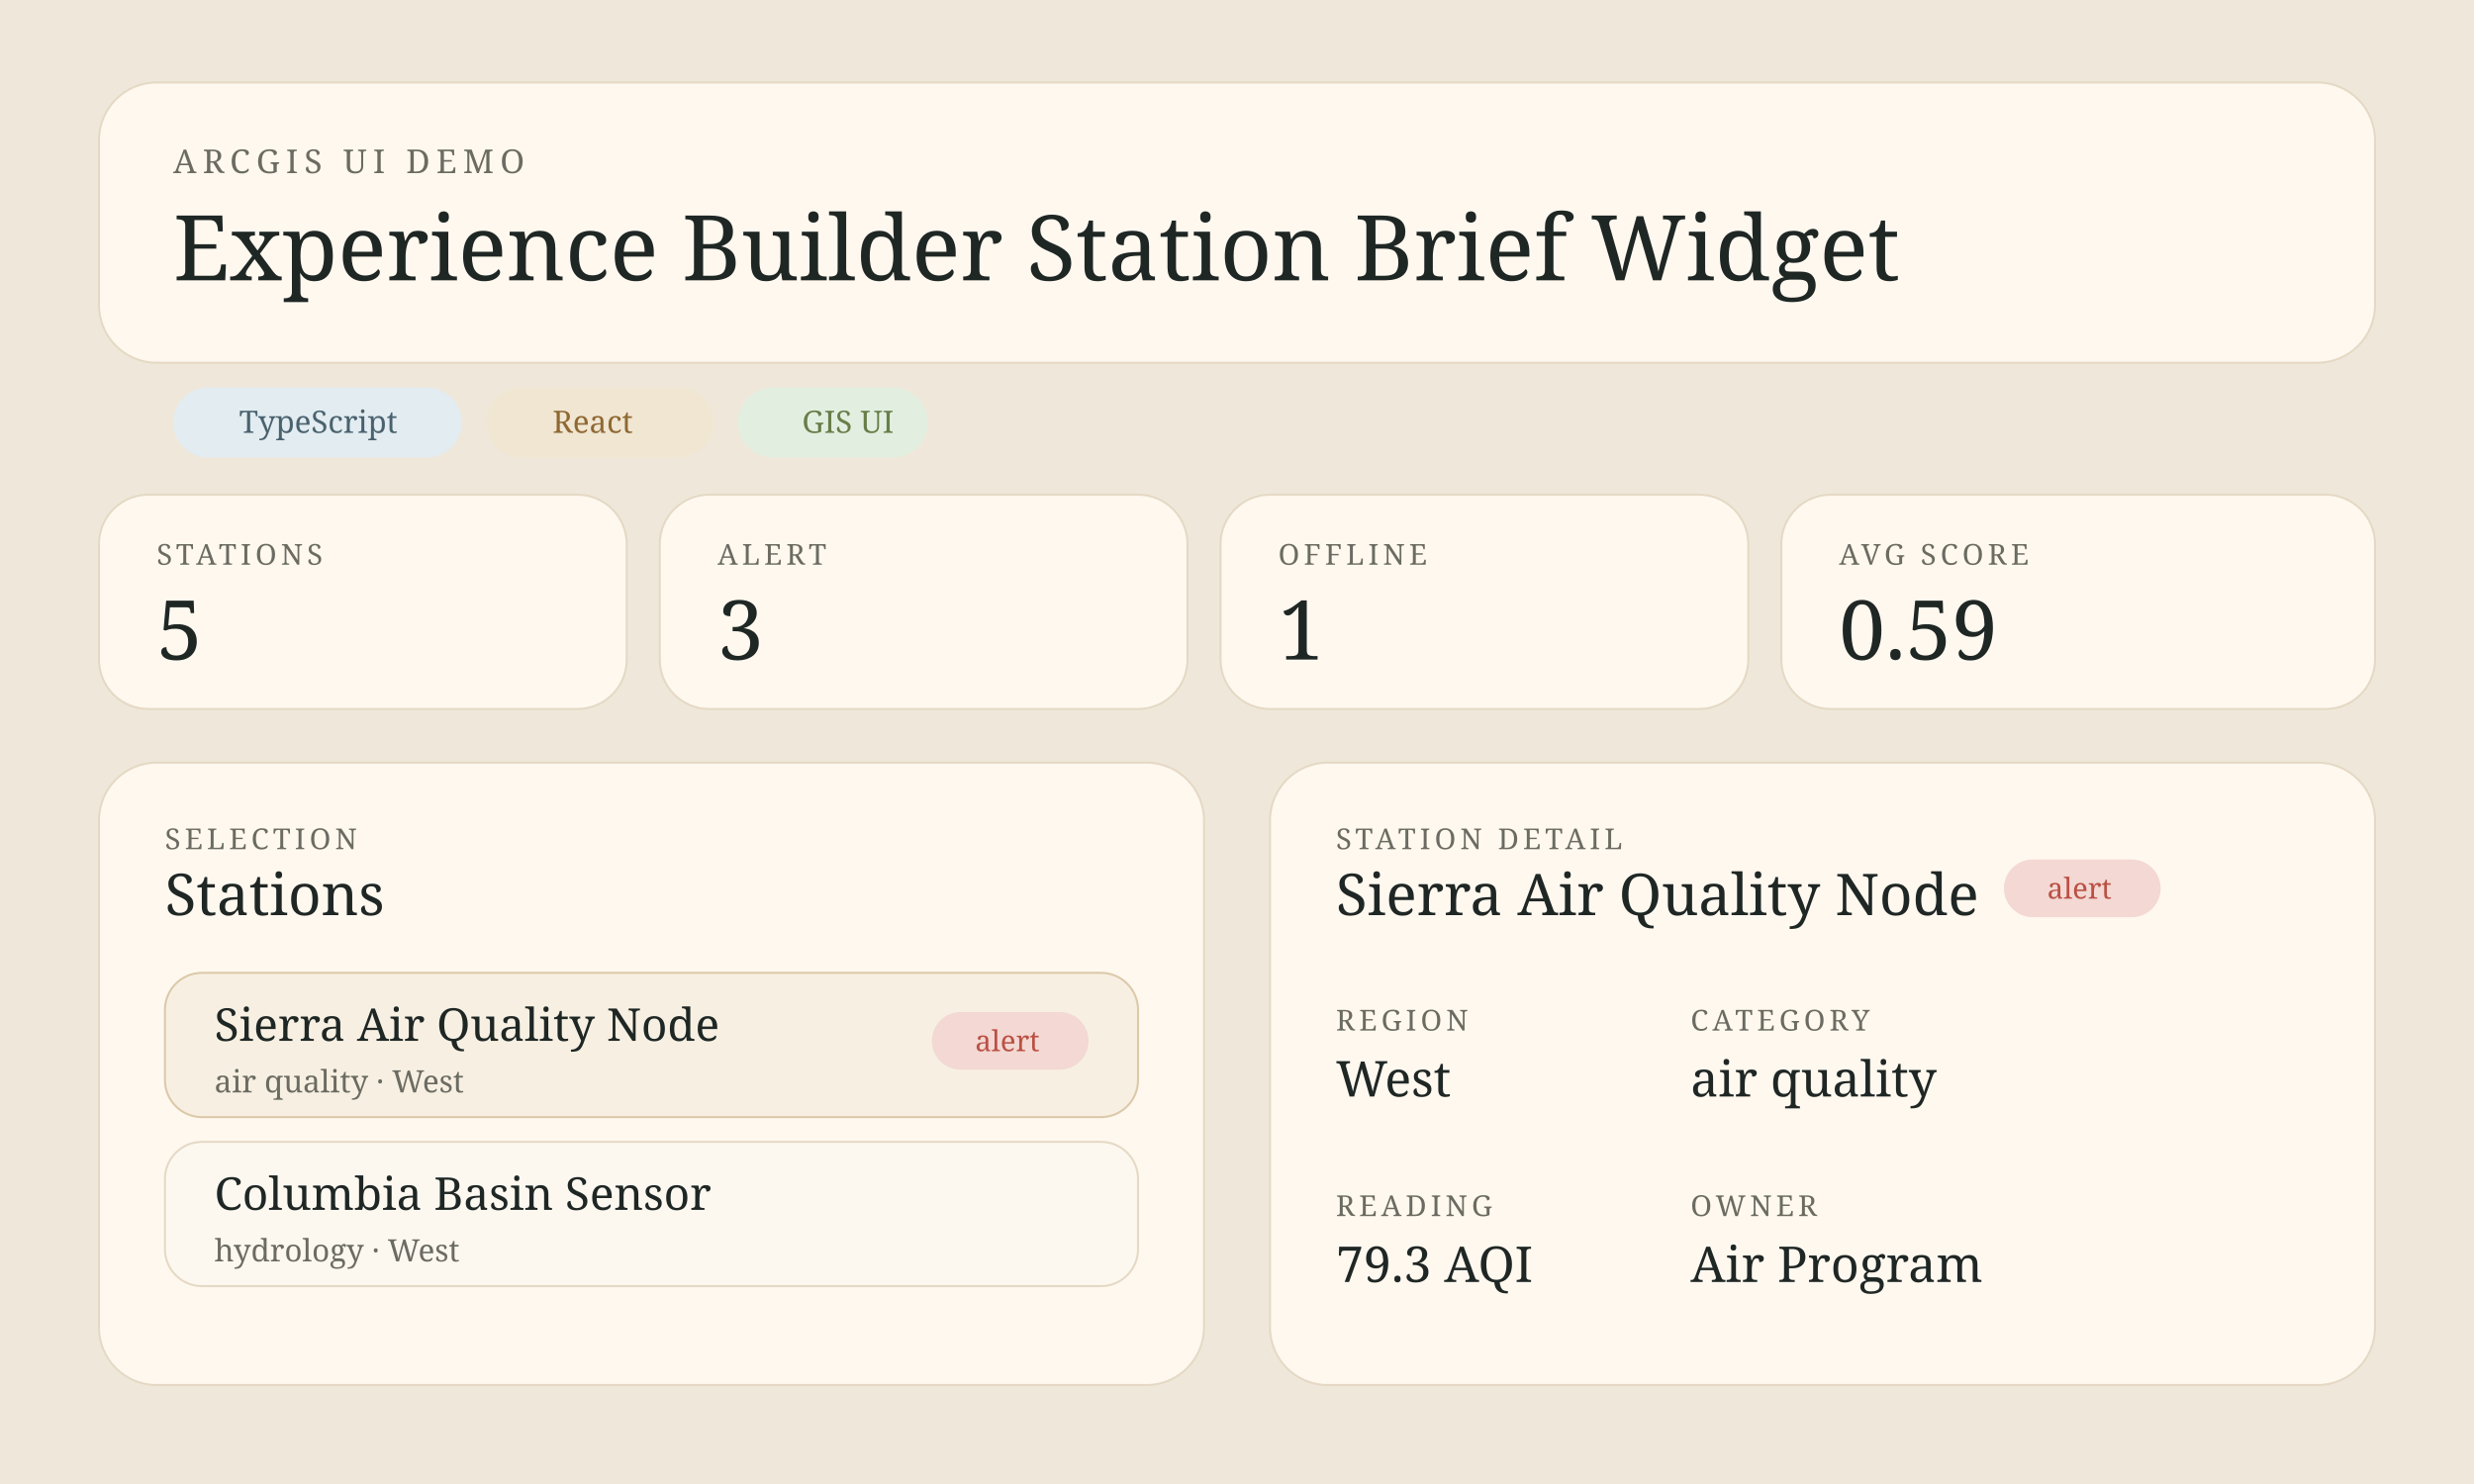
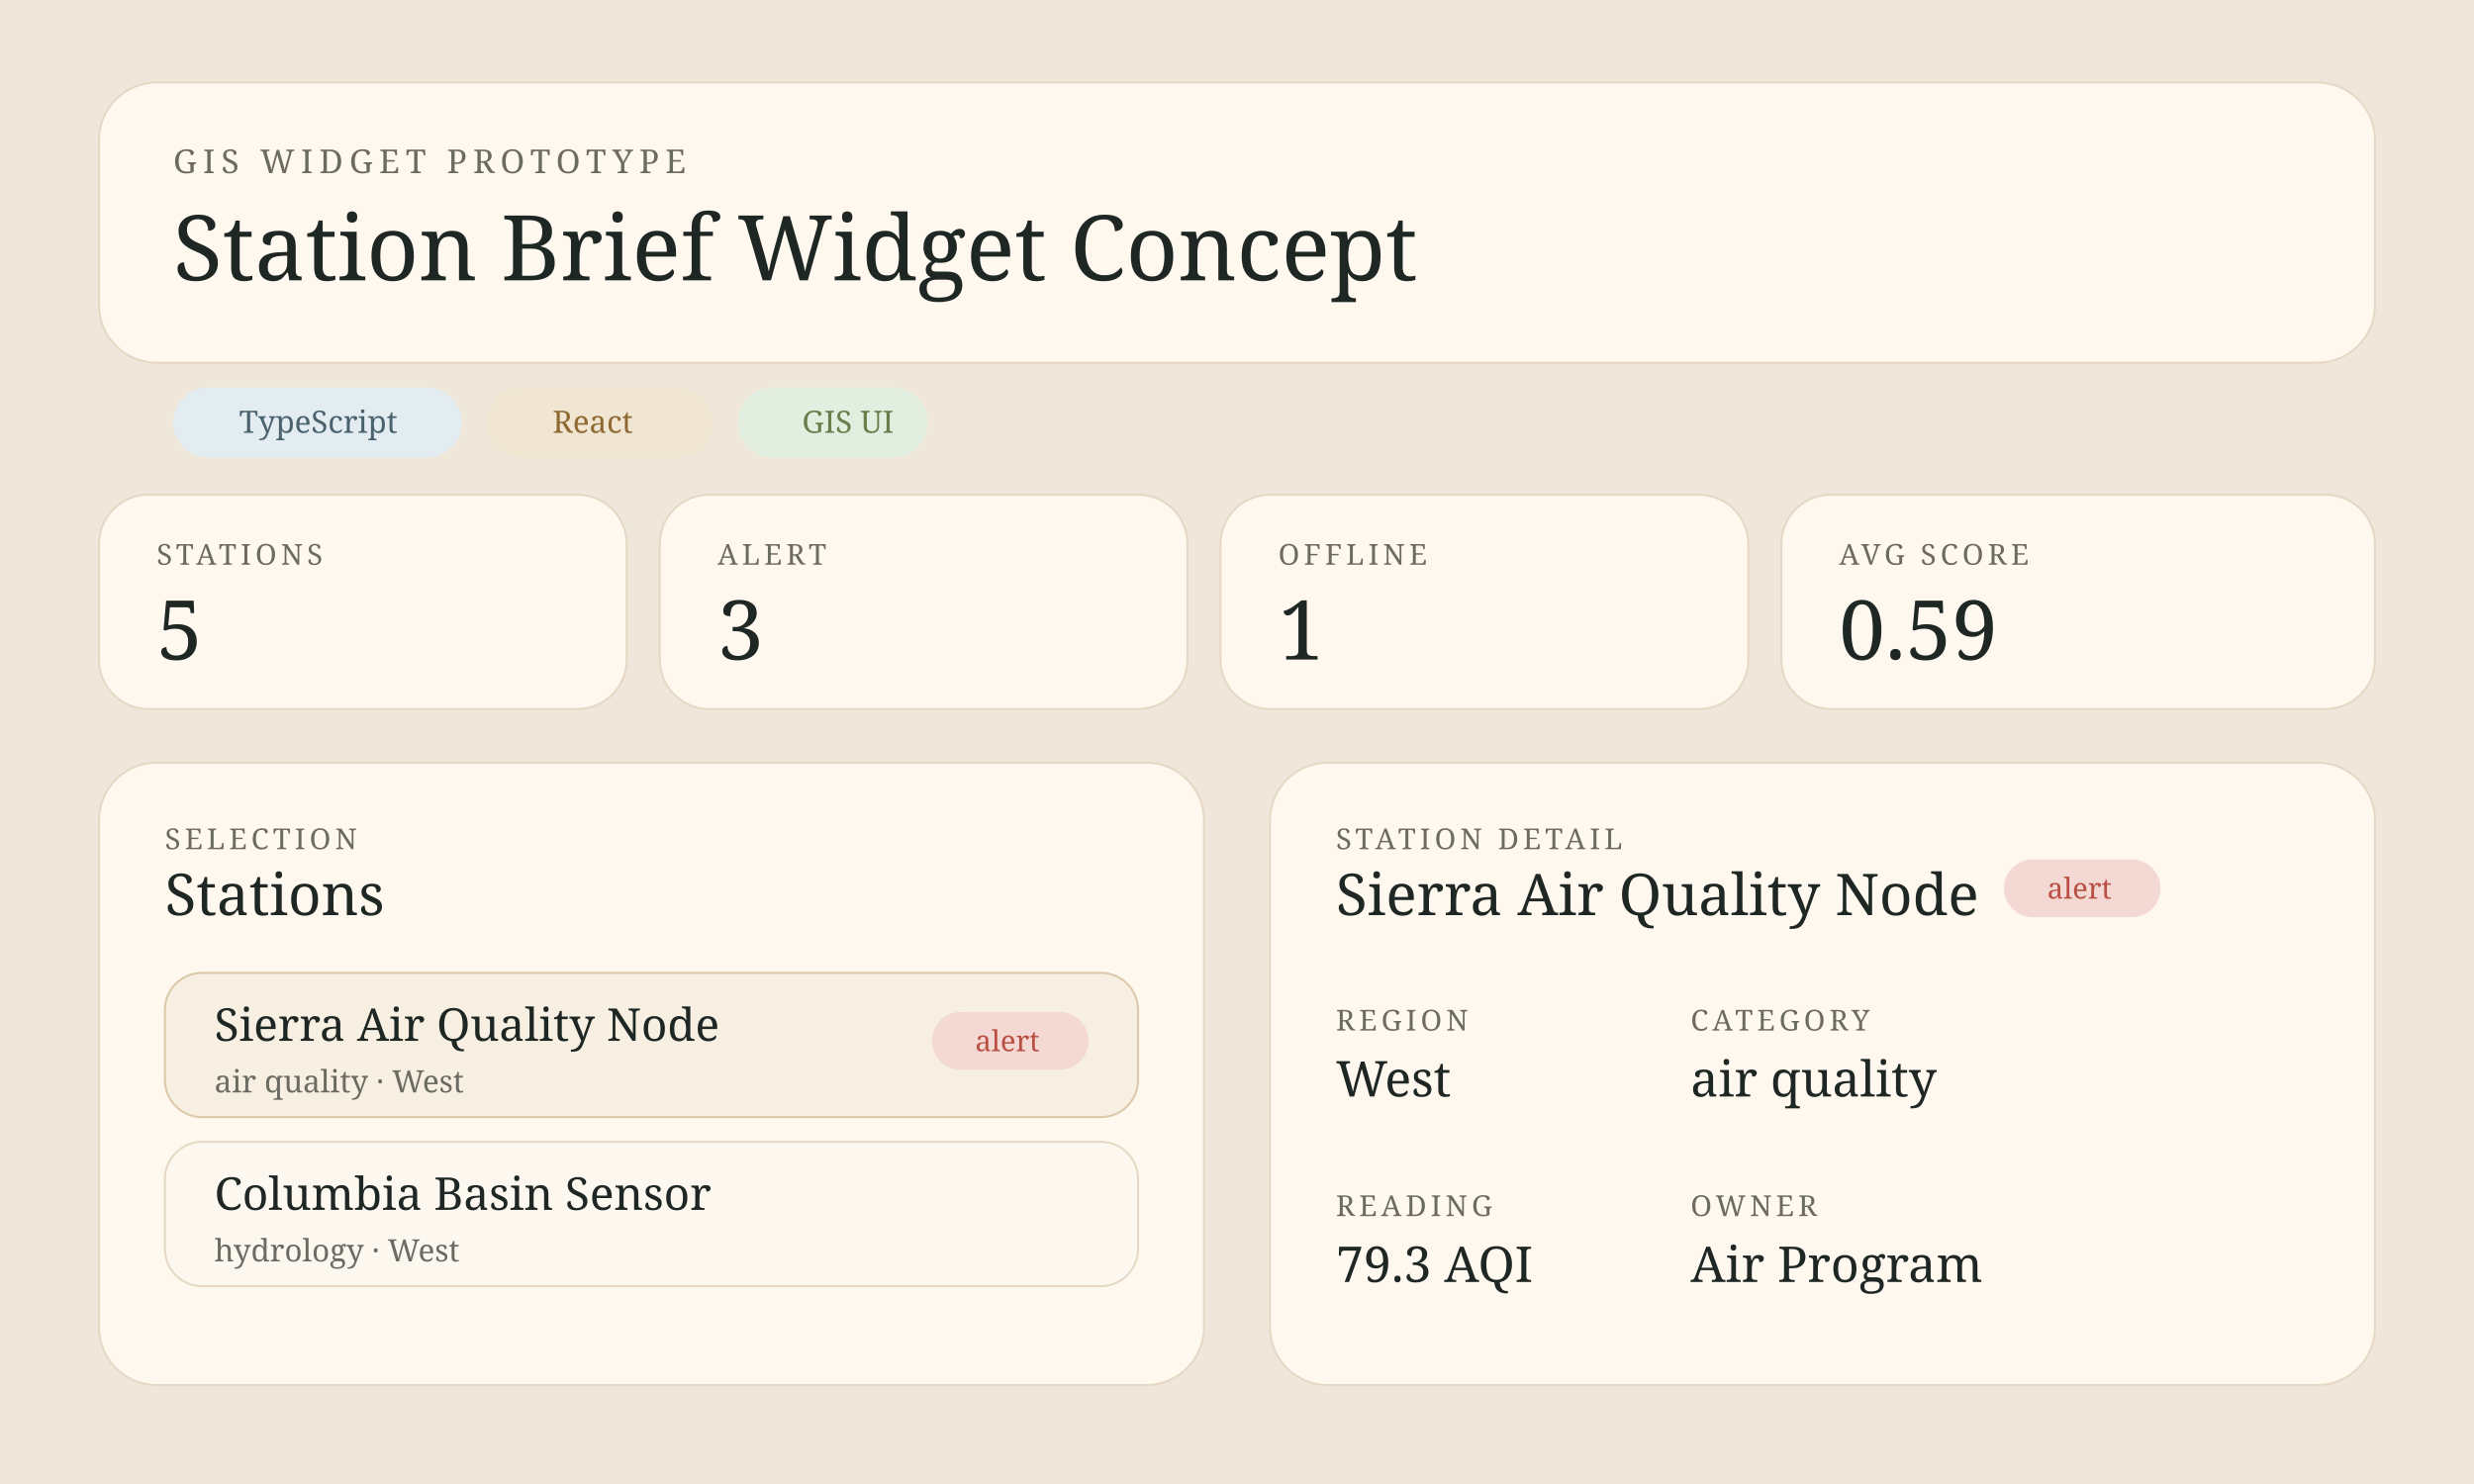
<svg xmlns="http://www.w3.org/2000/svg" width="1200" height="720" viewBox="0 0 1200 720" fill="none">
  <rect width="1200" height="720" fill="#EFE8DA" />
  <rect x="48" y="40" width="1104" height="136" rx="28" fill="#FFF8EF" stroke="#E5D9C5" />
-   <text x="84" y="84" fill="#6B6B62" font-family="Georgia, serif" font-size="16" letter-spacing="3">ARCGIS UI DEMO</text>
-   <text x="84" y="136" fill="#1F2725" font-family="Georgia, serif" font-size="44">Experience Builder Station Brief Widget</text>
+   <text x="84" y="84" fill="#6B6B62" font-family="Georgia, serif" font-size="16" letter-spacing="3">GIS WIDGET PROTOTYPE</text>
+   <text x="84" y="136" fill="#1F2725" font-family="Georgia, serif" font-size="44">Station Brief Widget Concept</text>
  <rect x="84" y="188" width="140" height="34" rx="17" fill="#E2ECF1" />
  <text x="116" y="210" fill="#49616D" font-family="Georgia, serif" font-size="15">TypeScript</text>
  <rect x="236" y="188" width="110" height="34" rx="17" fill="#F0E6D2" />
  <text x="268" y="210" fill="#8E6731" font-family="Georgia, serif" font-size="15">React</text>
  <rect x="358" y="188" width="92" height="34" rx="17" fill="#E2EFE0" />
  <text x="389" y="210" fill="#677C48" font-family="Georgia, serif" font-size="15">GIS UI</text>
  <rect x="48" y="200" width="1104" height="96" rx="24" fill="#FFF8EF" stroke="#E5D9C5" opacity="0.01" />
  <rect x="48" y="240" width="256" height="104" rx="24" fill="#FFF8EF" stroke="#E5D9C5" />
  <rect x="320" y="240" width="256" height="104" rx="24" fill="#FFF8EF" stroke="#E5D9C5" />
  <rect x="592" y="240" width="256" height="104" rx="24" fill="#FFF8EF" stroke="#E5D9C5" />
  <rect x="864" y="240" width="288" height="104" rx="24" fill="#FFF8EF" stroke="#E5D9C5" />
  <text x="76" y="274" fill="#6B6B62" font-family="Georgia, serif" font-size="14" letter-spacing="2">STATIONS</text>
  <text x="76" y="320" fill="#1F2725" font-family="Georgia, serif" font-size="40">5</text>
  <text x="348" y="274" fill="#6B6B62" font-family="Georgia, serif" font-size="14" letter-spacing="2">ALERT</text>
  <text x="348" y="320" fill="#1F2725" font-family="Georgia, serif" font-size="40">3</text>
  <text x="620" y="274" fill="#6B6B62" font-family="Georgia, serif" font-size="14" letter-spacing="2">OFFLINE</text>
  <text x="620" y="320" fill="#1F2725" font-family="Georgia, serif" font-size="40">1</text>
  <text x="892" y="274" fill="#6B6B62" font-family="Georgia, serif" font-size="14" letter-spacing="2">AVG SCORE</text>
  <text x="892" y="320" fill="#1F2725" font-family="Georgia, serif" font-size="40">0.59</text>
  <rect x="48" y="370" width="536" height="302" rx="28" fill="#FFF8EF" stroke="#E5D9C5" />
  <rect x="616" y="370" width="536" height="302" rx="28" fill="#FFF8EF" stroke="#E5D9C5" />
  <text x="80" y="412" fill="#6B6B62" font-family="Georgia, serif" font-size="14" letter-spacing="2">SELECTION</text>
  <text x="80" y="444" fill="#1F2725" font-family="Georgia, serif" font-size="28">Stations</text>
  <rect x="80" y="472" width="472" height="70" rx="18" fill="#F7F0E2" stroke="#DCC9AA" />
  <text x="104" y="505" fill="#1F2725" font-family="Georgia, serif" font-size="22">Sierra Air Quality Node</text>
  <text x="104" y="530" fill="#6B6B62" font-family="Georgia, serif" font-size="15">air quality · West</text>
  <rect x="452" y="491" width="76" height="28" rx="14" fill="#F3D8D3" />
  <text x="473" y="510" fill="#BA5044" font-family="Georgia, serif" font-size="14">alert</text>
  <rect x="80" y="554" width="472" height="70" rx="18" fill="#FCF8F0" stroke="#E5D9C5" />
  <text x="104" y="587" fill="#1F2725" font-family="Georgia, serif" font-size="22">Columbia Basin Sensor</text>
  <text x="104" y="612" fill="#6B6B62" font-family="Georgia, serif" font-size="15">hydrology · West</text>
  <text x="648" y="412" fill="#6B6B62" font-family="Georgia, serif" font-size="14" letter-spacing="2">STATION DETAIL</text>
  <text x="648" y="444" fill="#1F2725" font-family="Georgia, serif" font-size="28">Sierra Air Quality Node</text>
  <rect x="972" y="417" width="76" height="28" rx="14" fill="#F3D8D3" />
  <text x="993" y="436" fill="#BA5044" font-family="Georgia, serif" font-size="14">alert</text>
  <text x="648" y="500" fill="#6B6B62" font-family="Georgia, serif" font-size="14" letter-spacing="2">REGION</text>
  <text x="648" y="532" fill="#1F2725" font-family="Georgia, serif" font-size="24">West</text>
  <text x="820" y="500" fill="#6B6B62" font-family="Georgia, serif" font-size="14" letter-spacing="2">CATEGORY</text>
  <text x="820" y="532" fill="#1F2725" font-family="Georgia, serif" font-size="24">air quality</text>
  <text x="648" y="590" fill="#6B6B62" font-family="Georgia, serif" font-size="14" letter-spacing="2">READING</text>
  <text x="648" y="622" fill="#1F2725" font-family="Georgia, serif" font-size="24">79.3 AQI</text>
  <text x="820" y="590" fill="#6B6B62" font-family="Georgia, serif" font-size="14" letter-spacing="2">OWNER</text>
  <text x="820" y="622" fill="#1F2725" font-family="Georgia, serif" font-size="24">Air Program</text>
</svg>
